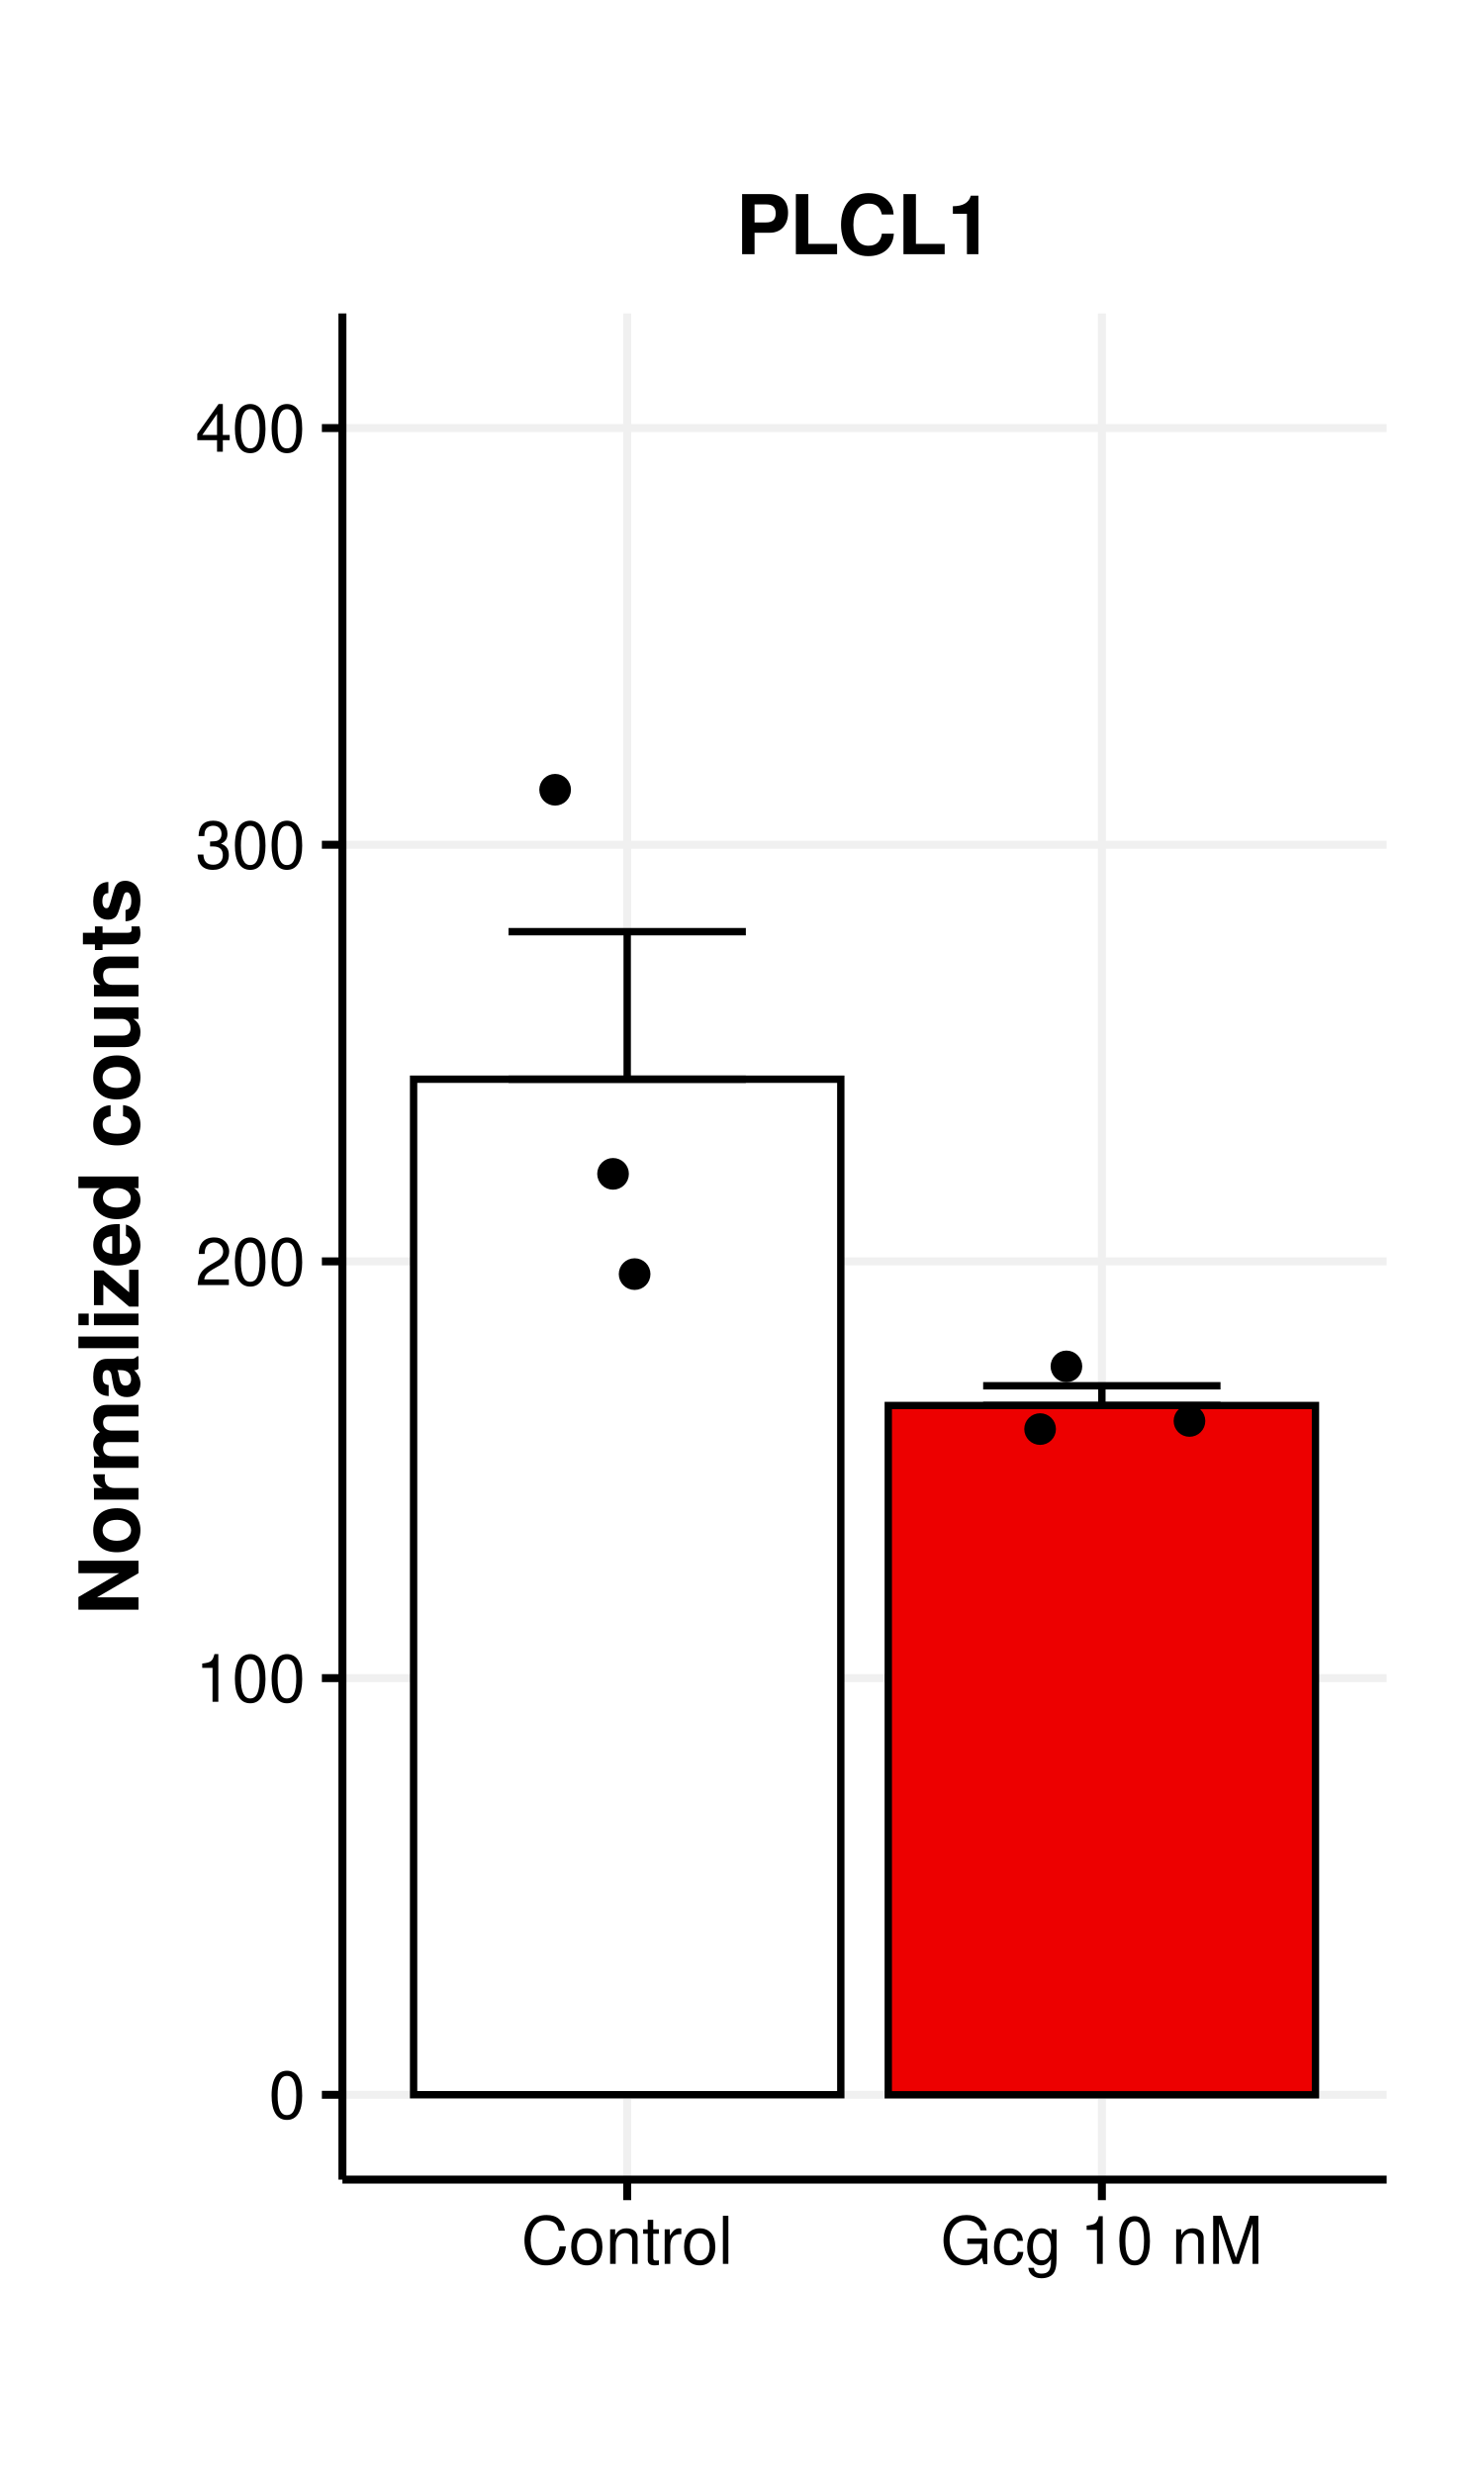
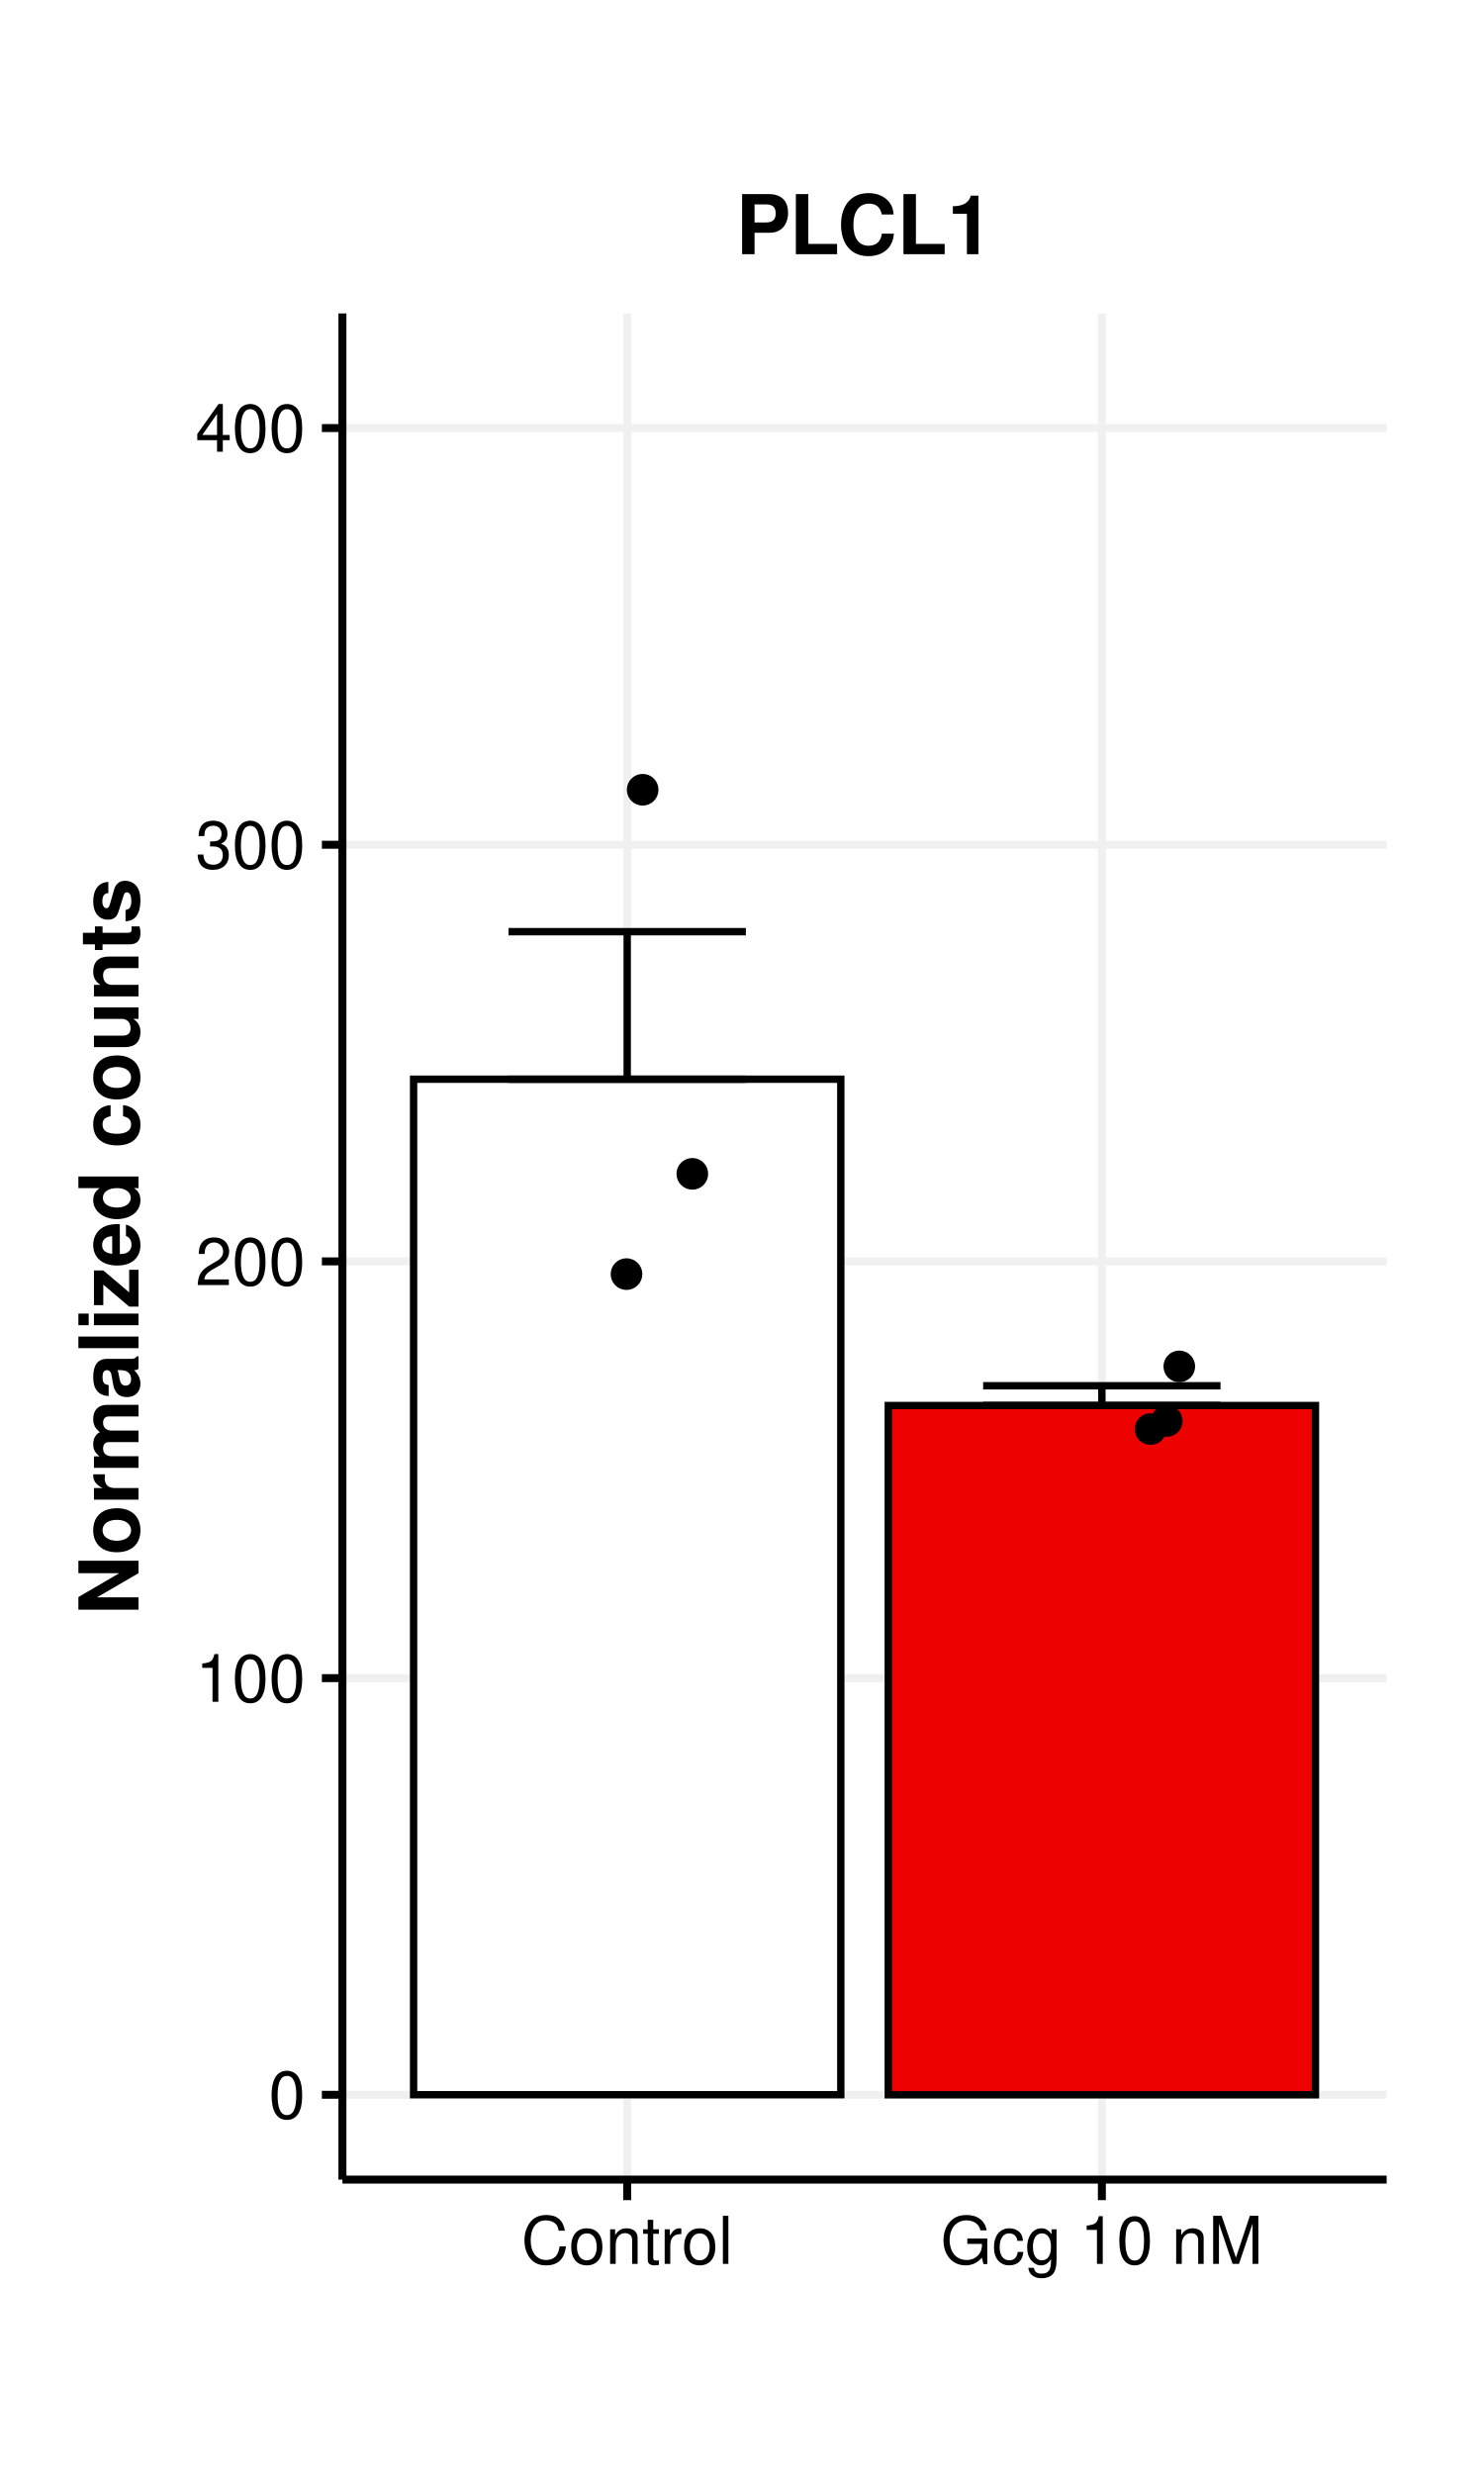
<svg xmlns="http://www.w3.org/2000/svg" class="svglite" width="216.00pt" height="360.00pt" viewBox="0 0 216.00 360.00">
  <defs>
    <style type="text/css">
    .svglite line, .svglite polyline, .svglite polygon, .svglite path, .svglite rect, .svglite circle {
      fill: none;
      stroke: #000000;
      stroke-linecap: round;
      stroke-linejoin: round;
      stroke-miterlimit: 10.00;
    }
    .svglite text {
      white-space: pre;
    }
  </style>
  </defs>
  <rect width="100%" height="100%" style="stroke: none; fill: #FFFFFF;" />
  <defs>
    <clipPath id="cpMC4wMHwyMTYuMDB8MC4wMHwzNjAuMDA=">
      <rect x="0.00" y="0.00" width="216.00" height="360.00" />
    </clipPath>
  </defs>
  <g clip-path="url(#cpMC4wMHwyMTYuMDB8MC4wMHwzNjAuMDA=)">
    <rect x="0" y="0.00" width="216.00" height="360.00" style="stroke-width: 1.16; stroke: none; fill: #FFFFFF;" />
  </g>
  <defs>
    <clipPath id="cpNDkuODR8MjAxLjgzfDQ1LjYxfDMxNy4xNg==">
      <rect x="49.84" y="45.61" width="151.99" height="271.55" />
    </clipPath>
  </defs>
  <g clip-path="url(#cpNDkuODR8MjAxLjgzfDQ1LjYxfDMxNy4xNg==)">
    <rect x="49.84" y="45.61" width="151.99" height="271.55" style="stroke-width: 1.16; stroke: none; fill: #FFFFFF;" />
    <polyline points="49.84,304.82 201.83,304.82 " style="stroke-width: 1.16; stroke: #F0F0F0; stroke-linecap: butt;" />
    <polyline points="49.84,244.19 201.83,244.19 " style="stroke-width: 1.16; stroke: #F0F0F0; stroke-linecap: butt;" />
    <polyline points="49.84,183.55 201.83,183.55 " style="stroke-width: 1.16; stroke: #F0F0F0; stroke-linecap: butt;" />
    <polyline points="49.84,122.92 201.83,122.92 " style="stroke-width: 1.16; stroke: #F0F0F0; stroke-linecap: butt;" />
    <polyline points="49.84,62.29 201.83,62.29 " style="stroke-width: 1.16; stroke: #F0F0F0; stroke-linecap: butt;" />
    <polyline points="91.29,317.16 91.29,45.61 " style="stroke-width: 1.16; stroke: #F0F0F0; stroke-linecap: butt;" />
    <polyline points="160.38,317.16 160.38,45.61 " style="stroke-width: 1.16; stroke: #F0F0F0; stroke-linecap: butt;" />
    <rect x="60.20" y="157.04" width="62.18" height="147.77" style="stroke-width: 1.07; stroke-linecap: butt; stroke-linejoin: miter; fill: #FFFFFF;" />
    <rect x="129.29" y="204.52" width="62.18" height="100.30" style="stroke-width: 1.07; stroke-linecap: butt; stroke-linejoin: miter; fill: #ED0000;" />
    <polyline points="74.02,135.57 108.56,135.57 " style="stroke-width: 1.07; stroke-linecap: butt;" />
    <polyline points="91.29,135.57 91.29,157.04 " style="stroke-width: 1.07; stroke-linecap: butt;" />
    <polyline points="74.02,157.04 108.56,157.04 " style="stroke-width: 1.07; stroke-linecap: butt;" />
    <polyline points="143.10,201.65 177.65,201.65 " style="stroke-width: 1.07; stroke-linecap: butt;" />
    <polyline points="160.38,201.65 160.38,204.52 " style="stroke-width: 1.07; stroke-linecap: butt;" />
    <polyline points="143.10,204.52 177.65,204.52 " style="stroke-width: 1.07; stroke-linecap: butt;" />
-     <circle cx="173.13" cy="206.77" r="1.95" style="stroke-width: 0.71; fill: #000000;" />
-     <circle cx="155.22" cy="198.83" r="1.95" style="stroke-width: 0.71; fill: #000000;" />
-     <circle cx="151.39" cy="207.95" r="1.95" style="stroke-width: 0.71; fill: #000000;" />
-     <circle cx="80.80" cy="114.92" r="1.95" style="stroke-width: 0.71; fill: #000000;" />
-     <circle cx="92.37" cy="185.40" r="1.95" style="stroke-width: 0.71; fill: #000000;" />
-     <circle cx="89.23" cy="170.81" r="1.95" style="stroke-width: 0.71; fill: #000000;" />
+     <circle cx="169.83" cy="206.77" r="1.95" style="stroke-width: 0.71; fill: #000000;" />
+     <circle cx="171.65" cy="198.83" r="1.95" style="stroke-width: 0.71; fill: #000000;" />
+     <circle cx="167.47" cy="207.95" r="1.95" style="stroke-width: 0.71; fill: #000000;" />
+     <circle cx="93.54" cy="114.92" r="1.95" style="stroke-width: 0.71; fill: #000000;" />
+     <circle cx="91.19" cy="185.40" r="1.95" style="stroke-width: 0.71; fill: #000000;" />
+     <circle cx="100.77" cy="170.81" r="1.95" style="stroke-width: 0.71; fill: #000000;" />
    <rect x="49.84" y="45.61" width="151.99" height="271.55" style="stroke-width: 1.16; stroke: none;" />
  </g>
  <g clip-path="url(#cpMC4wMHwyMTYuMDB8MC4wMHwzNjAuMDA=)">
    <polyline points="49.84,317.16 49.84,45.61 " style="stroke-width: 1.16; stroke-linecap: butt;" />
    <text x="44.46" y="308.26" text-anchor="end" style="font-size: 9.60px; font-family: &quot;Helvetica&quot;;" textLength="5.34px" lengthAdjust="spacingAndGlyphs">0</text>
    <text x="44.46" y="247.63" text-anchor="end" style="font-size: 9.60px; font-family: &quot;Helvetica&quot;;" textLength="16.01px" lengthAdjust="spacingAndGlyphs">100</text>
    <text x="44.46" y="187.00" text-anchor="end" style="font-size: 9.60px; font-family: &quot;Helvetica&quot;;" textLength="16.01px" lengthAdjust="spacingAndGlyphs">200</text>
    <text x="44.46" y="126.36" text-anchor="end" style="font-size: 9.60px; font-family: &quot;Helvetica&quot;;" textLength="16.01px" lengthAdjust="spacingAndGlyphs">300</text>
    <text x="44.46" y="65.73" text-anchor="end" style="font-size: 9.60px; font-family: &quot;Helvetica&quot;;" textLength="16.01px" lengthAdjust="spacingAndGlyphs">400</text>
    <polyline points="46.85,304.82 49.84,304.82 " style="stroke-width: 1.16; stroke-linecap: butt;" />
    <polyline points="46.85,244.19 49.84,244.19 " style="stroke-width: 1.16; stroke-linecap: butt;" />
    <polyline points="46.85,183.55 49.84,183.55 " style="stroke-width: 1.16; stroke-linecap: butt;" />
    <polyline points="46.85,122.92 49.84,122.92 " style="stroke-width: 1.16; stroke-linecap: butt;" />
    <polyline points="46.85,62.29 49.84,62.29 " style="stroke-width: 1.16; stroke-linecap: butt;" />
    <polyline points="49.84,317.16 201.83,317.16 " style="stroke-width: 1.16; stroke-linecap: butt;" />
    <polyline points="91.29,320.15 91.29,317.16 " style="stroke-width: 1.16; stroke-linecap: butt;" />
    <polyline points="160.38,320.15 160.38,317.16 " style="stroke-width: 1.16; stroke-linecap: butt;" />
    <text x="91.29" y="329.42" text-anchor="middle" style="font-size: 9.60px; font-family: &quot;Helvetica&quot;;" textLength="30.92px" lengthAdjust="spacingAndGlyphs">Control</text>
    <text x="160.38" y="329.42" text-anchor="middle" style="font-size: 9.60px; font-family: &quot;Helvetica&quot;;" textLength="46.92px" lengthAdjust="spacingAndGlyphs">Gcg 10 nM</text>
    <text transform="translate(20.16,181.39) rotate(-90)" text-anchor="middle" style="font-size: 12.00px; font-weight: bold; font-family: &quot;Helvetica&quot;;" textLength="107.35px" lengthAdjust="spacingAndGlyphs">Normalized counts</text>
    <text x="125.83" y="36.99" text-anchor="middle" style="font-size: 12.00px; font-weight: bold; font-family: &quot;Helvetica&quot;;" textLength="38.01px" lengthAdjust="spacingAndGlyphs">PLCL1</text>
  </g>
</svg>
